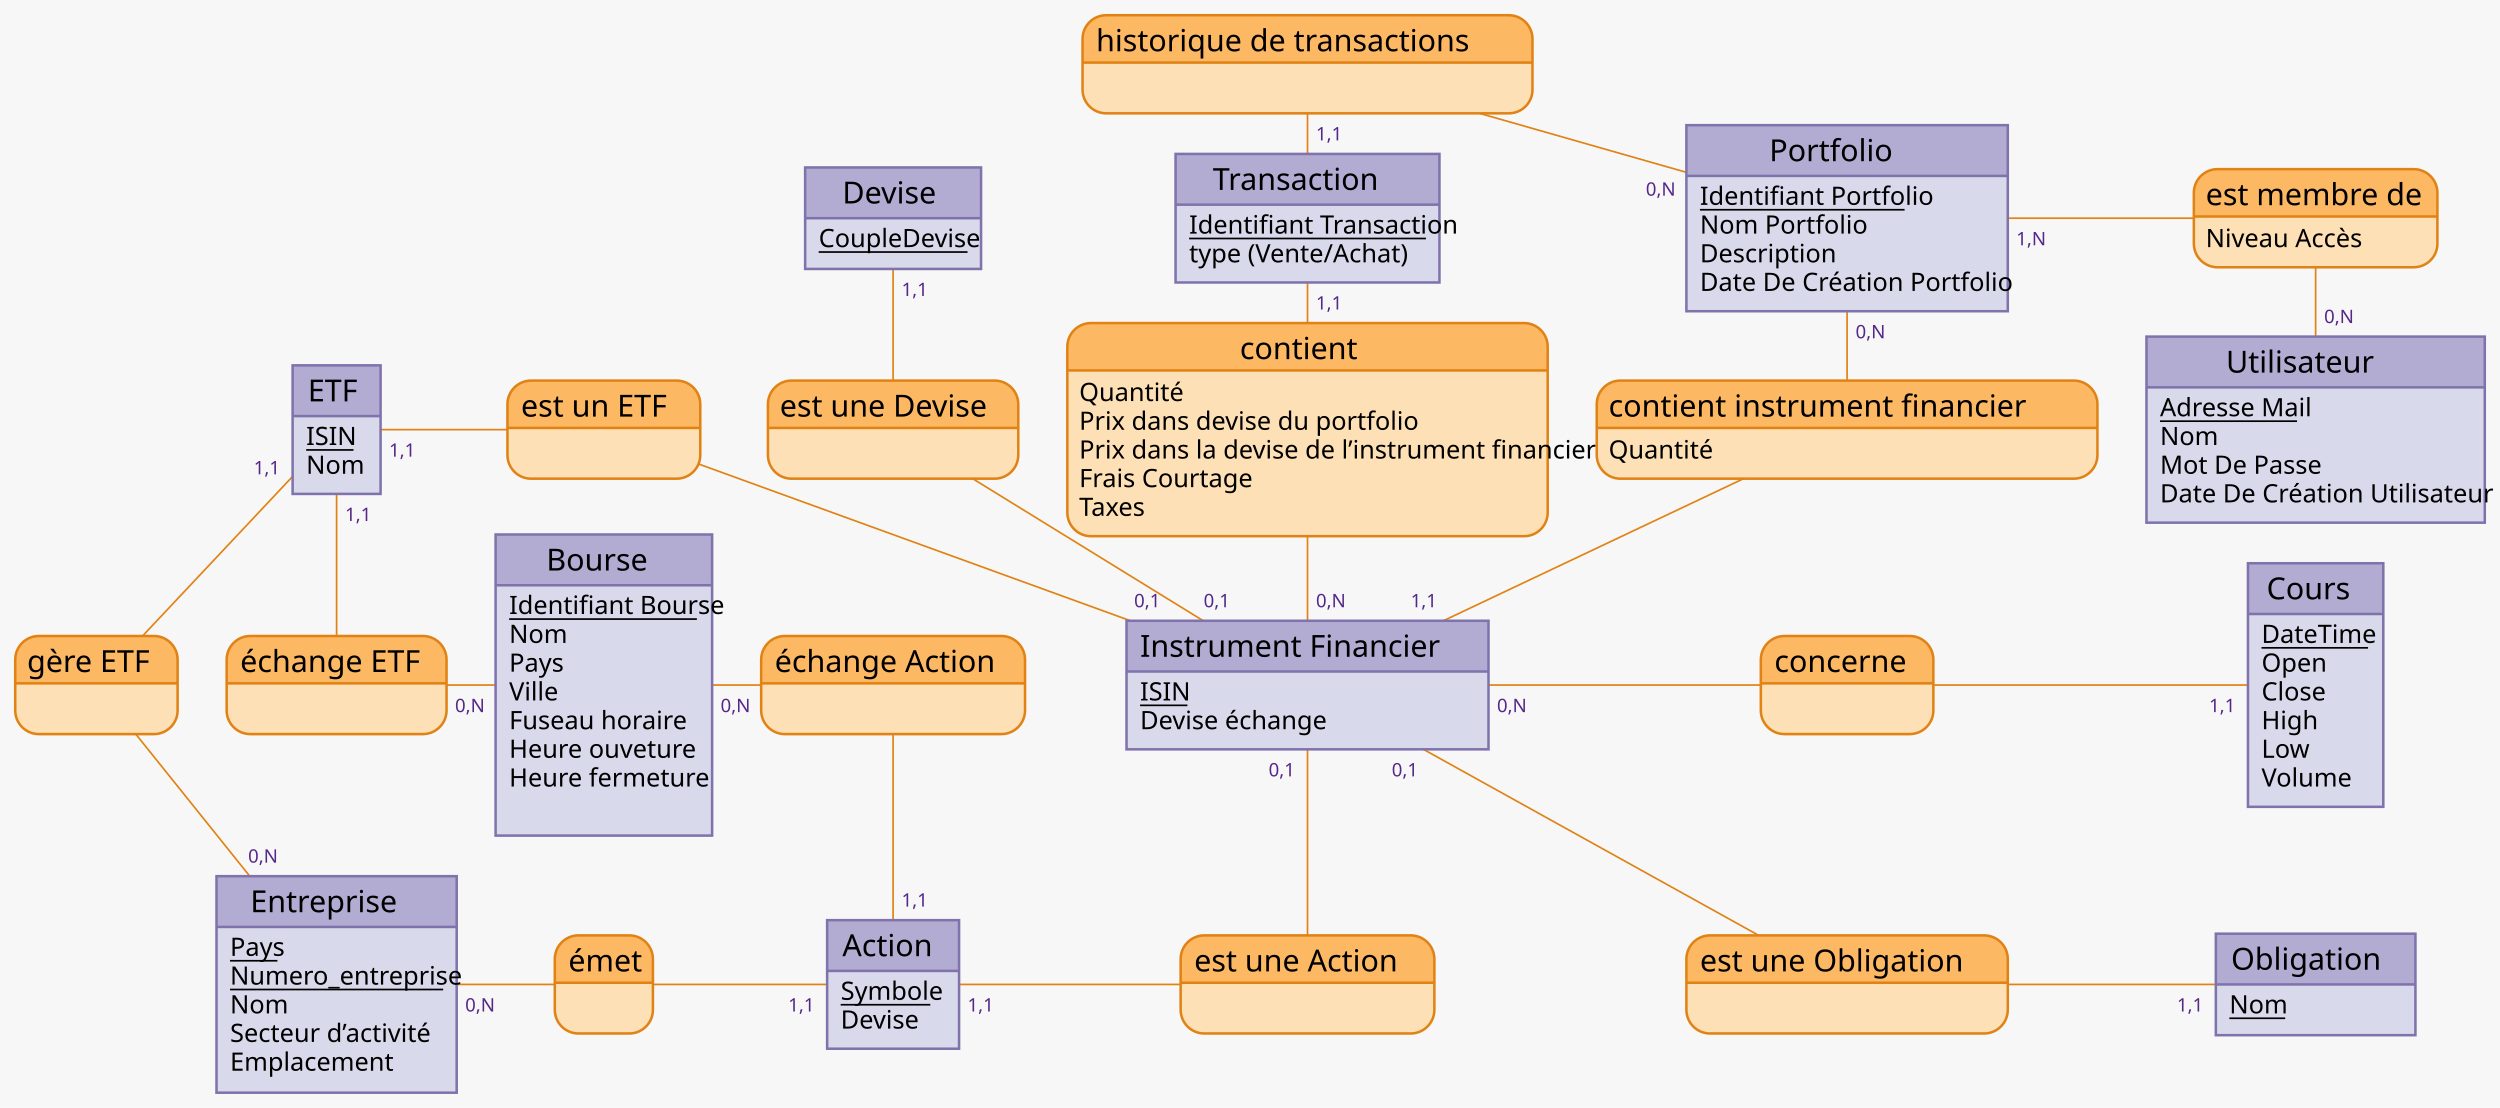
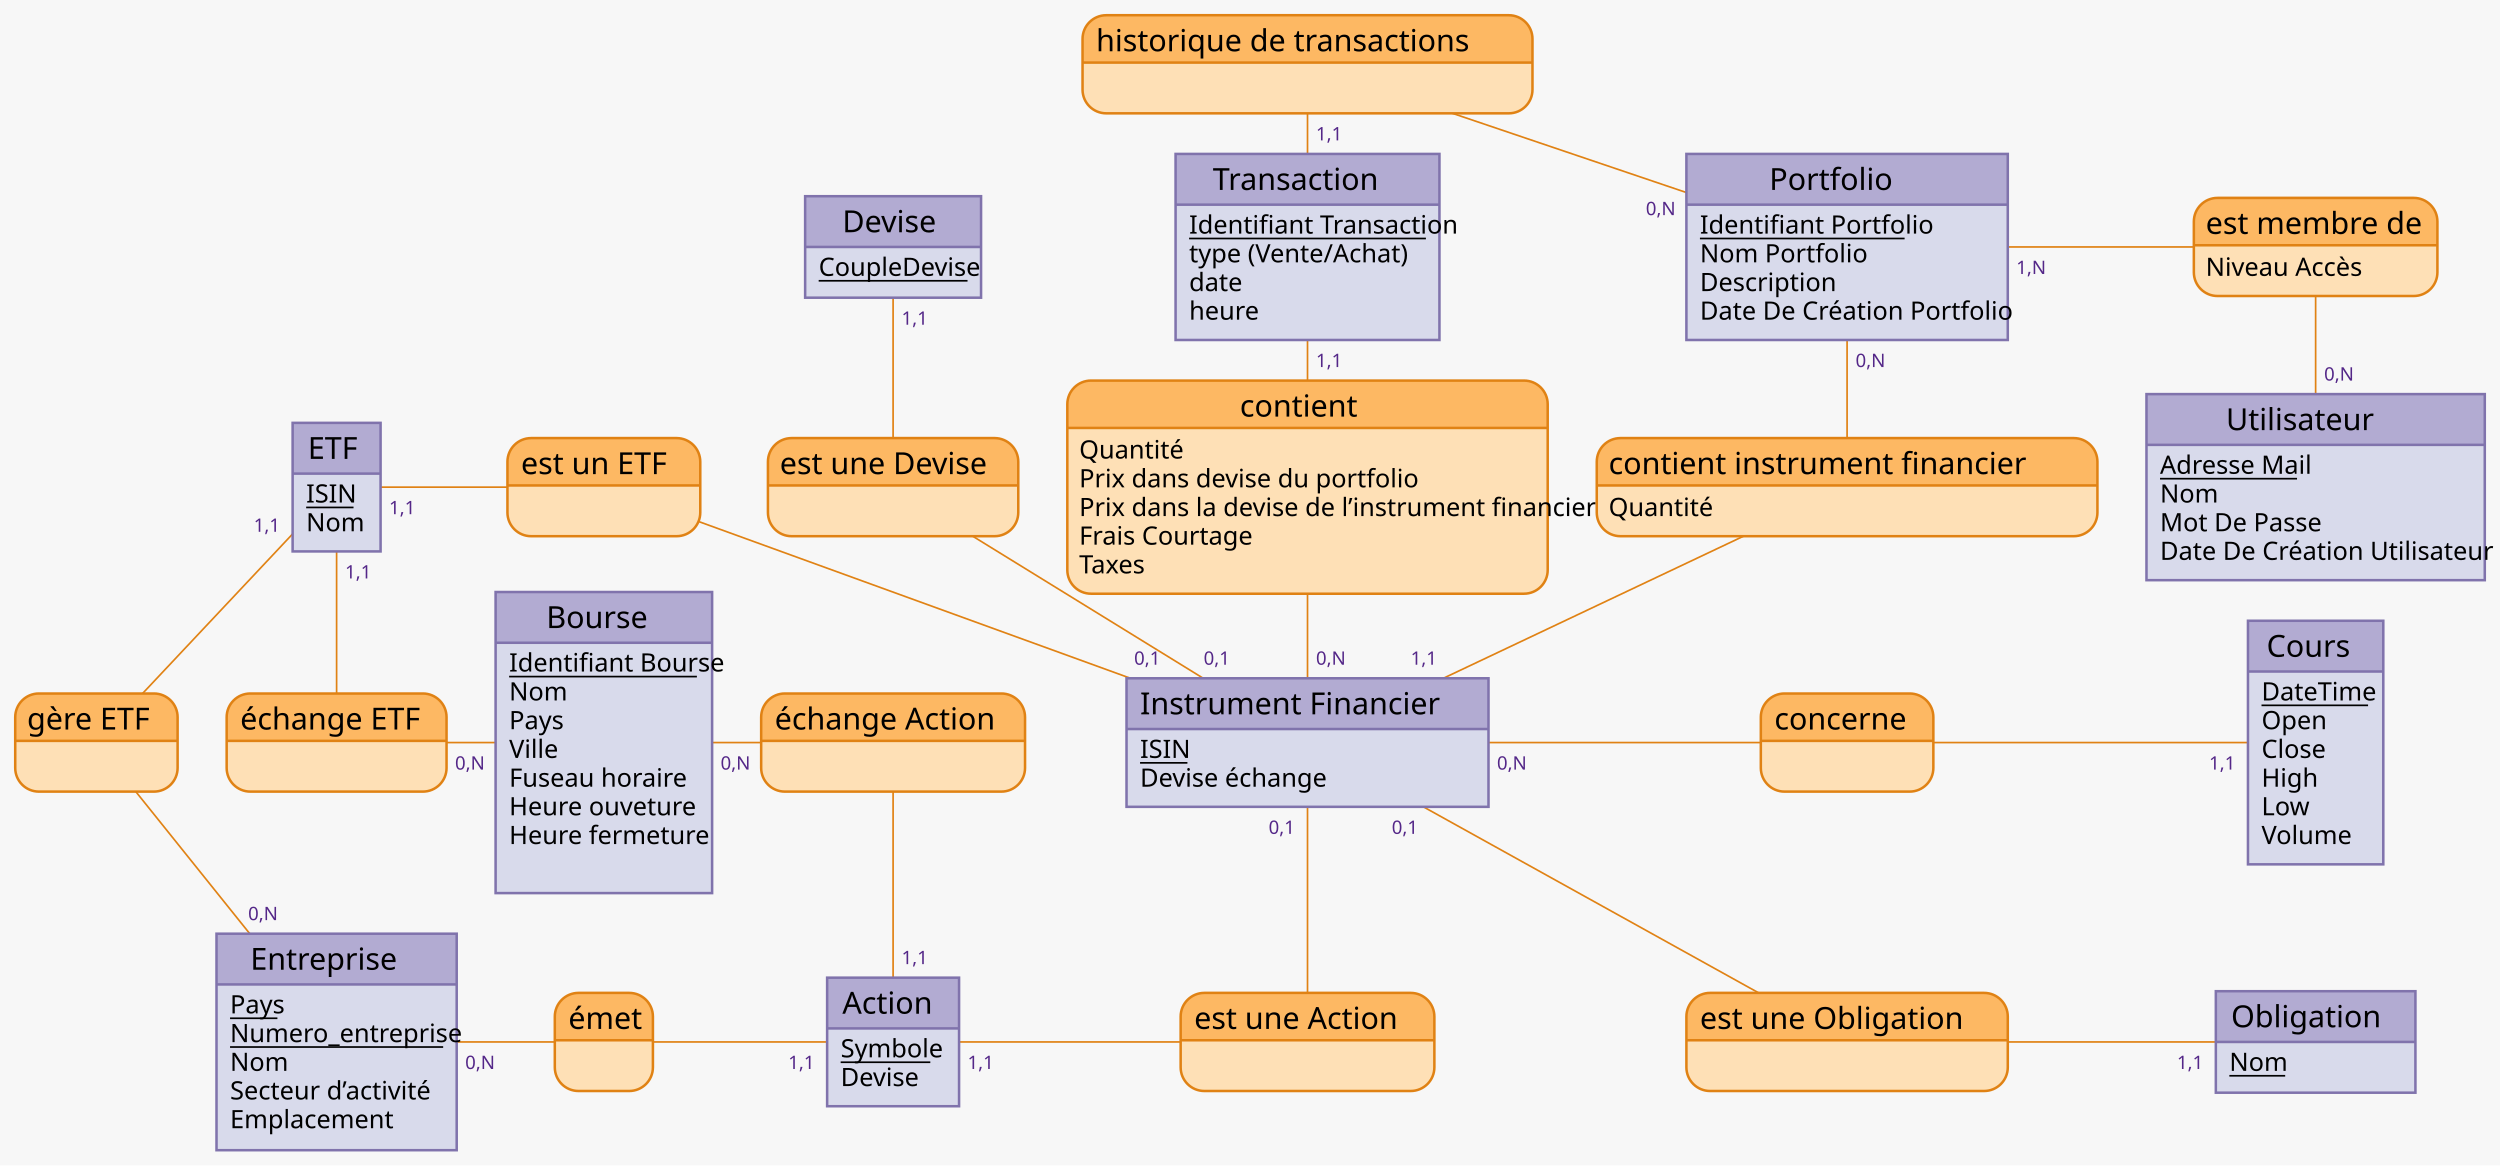
- <svg xmlns="http://www.w3.org/2000/svg" width="1478" height="655" viewBox="0 0 1478 655">
-   <rect x="0" y="0" width="1478" height="655" fill="#f7f7f7" stroke="none" stroke-width="0" />
-   <g>
-     <line x1="1092" y1="129" x2="773" y2="38" stroke="#e08214" stroke-width="1" />
-     <line x1="773" y1="129" x2="773" y2="38" stroke="#e08214" stroke-width="1" />
+ <svg xmlns="http://www.w3.org/2000/svg" width="1478" height="689" viewBox="0 0 1478 689">
+   <rect x="0" y="0" width="1478" height="689" fill="#f7f7f7" stroke="none" stroke-width="0" />
+   <g>
+     <line x1="1092" y1="146" x2="773" y2="38" stroke="#e08214" stroke-width="1" />
+     <line x1="773" y1="146" x2="773" y2="38" stroke="#e08214" stroke-width="1" />
    <g>
      <path d="M892 9 a14 14 90 0 1 14 14 V37 h-266 V23 a14 14 90 0 1 14 -14" fill="#fdb863" stroke="#fdb863" stroke-width="0" />
      <path d="M906 37 v16 a14 14 90 0 1 -14 14 H654 a14 14 90 0 1 -14 -14 V37 H266" fill="#fee0b6" stroke="#fee0b6" stroke-width="0" />
      <rect x="640" y="9" width="266" height="58" fill="none" rx="14" stroke="#e08214" stroke-width="1.5" />
      <line x1="640" y1="37" x2="906" y2="37" stroke="#e08214" stroke-width="1.5" />
      <text x="648" y="30.3" fill="#000000" font-family="Copperplate" font-size="18">historique de transactions</text>
    </g>
-     <text x="973" y="115.69" fill="#542788" font-family="Futura" font-size="11">0,N</text>
+     <text x="973" y="127.2" fill="#542788" font-family="Futura" font-size="11">0,N</text>
    <text x="778" y="83" fill="#542788" font-family="Futura" font-size="11">1,1</text>
  </g>
  <g>
-     <line x1="1369" y1="254" x2="1369" y2="129" stroke="#e08214" stroke-width="1" />
-     <line x1="1092" y1="129" x2="1369" y2="129" stroke="#e08214" stroke-width="1" />
-     <g>
-       <path d="M1427 100 a14 14 90 0 1 14 14 V128 h-144 V114 a14 14 90 0 1 14 -14" fill="#fdb863" stroke="#fdb863" stroke-width="0" />
-       <path d="M1441 128 v16 a14 14 90 0 1 -14 14 H1311 a14 14 90 0 1 -14 -14 V128 H144" fill="#fee0b6" stroke="#fee0b6" stroke-width="0" />
-       <rect x="1297" y="100" width="144" height="58" fill="none" rx="14" stroke="#e08214" stroke-width="1.5" />
-       <line x1="1297" y1="128" x2="1441" y2="128" stroke="#e08214" stroke-width="1.5" />
-       <text x="1304" y="121.3" fill="#000000" font-family="Copperplate" font-size="18">est membre de</text>
-       <text x="1304" y="146.1" fill="#000000" font-family="Gill Sans" font-size="15">Niveau Accès</text>
-     </g>
-     <text x="1374" y="191" fill="#542788" font-family="Futura" font-size="11">0,N</text>
-     <text x="1192" y="145" fill="#542788" font-family="Futura" font-size="11">1,N</text>
-   </g>
-   <g>
-     <line x1="773" y1="405" x2="357" y2="254" stroke="#e08214" stroke-width="1" />
-     <line x1="199" y1="254" x2="357" y2="254" stroke="#e08214" stroke-width="1" />
-     <g>
-       <path d="M400 225 a14 14 90 0 1 14 14 V253 h-114 V239 a14 14 90 0 1 14 -14" fill="#fdb863" stroke="#fdb863" stroke-width="0" />
-       <path d="M414 253 v16 a14 14 90 0 1 -14 14 H314 a14 14 90 0 1 -14 -14 V253 H114" fill="#fee0b6" stroke="#fee0b6" stroke-width="0" />
-       <rect x="300" y="225" width="114" height="58" fill="none" rx="14" stroke="#e08214" stroke-width="1.5" />
-       <line x1="300" y1="253" x2="414" y2="253" stroke="#e08214" stroke-width="1.5" />
-       <text x="308" y="246.3" fill="#000000" font-family="Copperplate" font-size="18">est un ETF</text>
-     </g>
-     <text x="670.47" y="359" fill="#542788" font-family="Futura" font-size="11">0,1</text>
-     <text x="230" y="270" fill="#542788" font-family="Futura" font-size="11">1,1</text>
-   </g>
-   <g>
-     <line x1="773" y1="405" x2="528" y2="254" stroke="#e08214" stroke-width="1" />
-     <line x1="528" y1="129" x2="528" y2="254" stroke="#e08214" stroke-width="1" />
-     <g>
-       <path d="M588 225 a14 14 90 0 1 14 14 V253 h-148 V239 a14 14 90 0 1 14 -14" fill="#fdb863" stroke="#fdb863" stroke-width="0" />
-       <path d="M602 253 v16 a14 14 90 0 1 -14 14 H468 a14 14 90 0 1 -14 -14 V253 H148" fill="#fee0b6" stroke="#fee0b6" stroke-width="0" />
-       <rect x="454" y="225" width="148" height="58" fill="none" rx="14" stroke="#e08214" stroke-width="1.5" />
-       <line x1="454" y1="253" x2="602" y2="253" stroke="#e08214" stroke-width="1.5" />
-       <text x="461" y="246.3" fill="#000000" font-family="Copperplate" font-size="18">est une Devise</text>
-     </g>
-     <text x="711.58" y="359" fill="#542788" font-family="Futura" font-size="11">0,1</text>
-     <text x="533" y="175" fill="#542788" font-family="Futura" font-size="11">1,1</text>
-   </g>
-   <g>
-     <line x1="773" y1="129" x2="773" y2="254" stroke="#e08214" stroke-width="1" />
-     <line x1="773" y1="405" x2="773" y2="254" stroke="#e08214" stroke-width="1" />
-     <g>
-       <path d="M901 191 a14 14 90 0 1 14 14 V219 h-284 V205 a14 14 90 0 1 14 -14" fill="#fdb863" stroke="#fdb863" stroke-width="0" />
-       <path d="M915 219 v84 a14 14 90 0 1 -14 14 H645 a14 14 90 0 1 -14 -14 V219 H284" fill="#fee0b6" stroke="#fee0b6" stroke-width="0" />
-       <rect x="631" y="191" width="284" height="126" fill="none" rx="14" stroke="#e08214" stroke-width="1.5" />
-       <line x1="631" y1="219" x2="915" y2="219" stroke="#e08214" stroke-width="1.5" />
-       <text x="733" y="212.3" fill="#000000" font-family="Copperplate" font-size="18">contient</text>
-       <text x="638" y="237.1" fill="#000000" font-family="Gill Sans" font-size="15">Quantité</text>
-       <text x="638" y="254.1" fill="#000000" font-family="Gill Sans" font-size="15">Prix dans devise du portfolio</text>
-       <text x="638" y="271.1" fill="#000000" font-family="Gill Sans" font-size="15">Prix dans la devise de l’instrument financier</text>
-       <text x="638" y="288" fill="#000000" font-family="Gill Sans" font-size="15">Frais Courtage</text>
-       <text x="638" y="305" fill="#000000" font-family="Gill Sans" font-size="15">Taxes</text>
-     </g>
-     <text x="778" y="183" fill="#542788" font-family="Futura" font-size="11">1,1</text>
-     <text x="778" y="359" fill="#542788" font-family="Futura" font-size="11">0,N</text>
-   </g>
-   <g>
-     <line x1="1092" y1="129" x2="1092" y2="254" stroke="#e08214" stroke-width="1" />
-     <line x1="773" y1="405" x2="1092" y2="254" stroke="#e08214" stroke-width="1" />
-     <g>
-       <path d="M1226 225 a14 14 90 0 1 14 14 V253 h-296 V239 a14 14 90 0 1 14 -14" fill="#fdb863" stroke="#fdb863" stroke-width="0" />
-       <path d="M1240 253 v16 a14 14 90 0 1 -14 14 H958 a14 14 90 0 1 -14 -14 V253 H296" fill="#fee0b6" stroke="#fee0b6" stroke-width="0" />
-       <rect x="944" y="225" width="296" height="58" fill="none" rx="14" stroke="#e08214" stroke-width="1.5" />
-       <line x1="944" y1="253" x2="1240" y2="253" stroke="#e08214" stroke-width="1.5" />
-       <text x="951" y="246.3" fill="#000000" font-family="Copperplate" font-size="18">contient instrument financier</text>
-       <text x="951" y="271.1" fill="#000000" font-family="Gill Sans" font-size="15">Quantité</text>
-     </g>
-     <text x="1097" y="200" fill="#542788" font-family="Futura" font-size="11">0,N</text>
-     <text x="833.98" y="359" fill="#542788" font-family="Futura" font-size="11">1,1</text>
-   </g>
-   <g>
-     <line x1="199" y1="582" x2="57" y2="405" stroke="#e08214" stroke-width="1" />
-     <line x1="199" y1="254" x2="57" y2="405" stroke="#e08214" stroke-width="1" />
-     <g>
-       <path d="M91 376 a14 14 90 0 1 14 14 V404 h-96 V390 a14 14 90 0 1 14 -14" fill="#fdb863" stroke="#fdb863" stroke-width="0" />
-       <path d="M105 404 v16 a14 14 90 0 1 -14 14 H23 a14 14 90 0 1 -14 -14 V404 H96" fill="#fee0b6" stroke="#fee0b6" stroke-width="0" />
-       <rect x="9" y="376" width="96" height="58" fill="none" rx="14" stroke="#e08214" stroke-width="1.5" />
-       <line x1="9" y1="404" x2="105" y2="404" stroke="#e08214" stroke-width="1.5" />
-       <text x="16" y="397.3" fill="#000000" font-family="Copperplate" font-size="18">gère ETF</text>
-     </g>
-     <text x="146.67" y="510" fill="#542788" font-family="Futura" font-size="11">0,N</text>
-     <text x="150" y="280.41" fill="#542788" font-family="Futura" font-size="11">1,1</text>
-   </g>
-   <g>
-     <line x1="357" y1="405" x2="199" y2="405" stroke="#e08214" stroke-width="1" />
-     <line x1="199" y1="254" x2="199" y2="405" stroke="#e08214" stroke-width="1" />
-     <g>
-       <path d="M250 376 a14 14 90 0 1 14 14 V404 h-130 V390 a14 14 90 0 1 14 -14" fill="#fdb863" stroke="#fdb863" stroke-width="0" />
-       <path d="M264 404 v16 a14 14 90 0 1 -14 14 H148 a14 14 90 0 1 -14 -14 V404 H130" fill="#fee0b6" stroke="#fee0b6" stroke-width="0" />
-       <rect x="134" y="376" width="130" height="58" fill="none" rx="14" stroke="#e08214" stroke-width="1.5" />
-       <line x1="134" y1="404" x2="264" y2="404" stroke="#e08214" stroke-width="1.5" />
-       <text x="142" y="397.3" fill="#000000" font-family="Copperplate" font-size="18">échange ETF</text>
-     </g>
-     <text x="269" y="421" fill="#542788" font-family="Futura" font-size="11">0,N</text>
-     <text x="204" y="308" fill="#542788" font-family="Futura" font-size="11">1,1</text>
-   </g>
-   <g>
-     <line x1="357" y1="405" x2="528" y2="405" stroke="#e08214" stroke-width="1" />
-     <line x1="528" y1="582" x2="528" y2="405" stroke="#e08214" stroke-width="1" />
-     <g>
-       <path d="M592 376 a14 14 90 0 1 14 14 V404 h-156 V390 a14 14 90 0 1 14 -14" fill="#fdb863" stroke="#fdb863" stroke-width="0" />
-       <path d="M606 404 v16 a14 14 90 0 1 -14 14 H464 a14 14 90 0 1 -14 -14 V404 H156" fill="#fee0b6" stroke="#fee0b6" stroke-width="0" />
-       <rect x="450" y="376" width="156" height="58" fill="none" rx="14" stroke="#e08214" stroke-width="1.5" />
-       <line x1="450" y1="404" x2="606" y2="404" stroke="#e08214" stroke-width="1.5" />
-       <text x="458" y="397.3" fill="#000000" font-family="Copperplate" font-size="18">échange Action</text>
-     </g>
-     <text x="426" y="421" fill="#542788" font-family="Futura" font-size="11">0,N</text>
-     <text x="533" y="536" fill="#542788" font-family="Futura" font-size="11">1,1</text>
-   </g>
-   <g>
-     <line x1="773" y1="405" x2="1092" y2="405" stroke="#e08214" stroke-width="1" />
-     <line x1="1369" y1="405" x2="1092" y2="405" stroke="#e08214" stroke-width="1" />
-     <g>
-       <path d="M1129 376 a14 14 90 0 1 14 14 V404 h-102 V390 a14 14 90 0 1 14 -14" fill="#fdb863" stroke="#fdb863" stroke-width="0" />
-       <path d="M1143 404 v16 a14 14 90 0 1 -14 14 H1055 a14 14 90 0 1 -14 -14 V404 H102" fill="#fee0b6" stroke="#fee0b6" stroke-width="0" />
-       <rect x="1041" y="376" width="102" height="58" fill="none" rx="14" stroke="#e08214" stroke-width="1.5" />
-       <line x1="1041" y1="404" x2="1143" y2="404" stroke="#e08214" stroke-width="1.5" />
-       <text x="1049" y="397.3" fill="#000000" font-family="Copperplate" font-size="18">concerne</text>
-     </g>
-     <text x="885" y="421" fill="#542788" font-family="Futura" font-size="11">0,N</text>
-     <text x="1306" y="421" fill="#542788" font-family="Futura" font-size="11">1,1</text>
-   </g>
-   <g>
-     <line x1="528" y1="582" x2="357" y2="582" stroke="#e08214" stroke-width="1" />
-     <line x1="199" y1="582" x2="357" y2="582" stroke="#e08214" stroke-width="1" />
-     <g>
-       <path d="M372 553 a14 14 90 0 1 14 14 V581 h-58 V567 a14 14 90 0 1 14 -14" fill="#fdb863" stroke="#fdb863" stroke-width="0" />
-       <path d="M386 581 v16 a14 14 90 0 1 -14 14 H342 a14 14 90 0 1 -14 -14 V581 H58" fill="#fee0b6" stroke="#fee0b6" stroke-width="0" />
-       <rect x="328" y="553" width="58" height="58" fill="none" rx="14" stroke="#e08214" stroke-width="1.5" />
-       <line x1="328" y1="581" x2="386" y2="581" stroke="#e08214" stroke-width="1.5" />
-       <text x="336" y="574.3" fill="#000000" font-family="Copperplate" font-size="18">émet</text>
-     </g>
-     <text x="466" y="598" fill="#542788" font-family="Futura" font-size="11">1,1</text>
-     <text x="275" y="598" fill="#542788" font-family="Futura" font-size="11">0,N</text>
-   </g>
-   <g>
-     <line x1="773" y1="405" x2="773" y2="582" stroke="#e08214" stroke-width="1" />
-     <line x1="528" y1="582" x2="773" y2="582" stroke="#e08214" stroke-width="1" />
-     <g>
-       <path d="M834 553 a14 14 90 0 1 14 14 V581 h-150 V567 a14 14 90 0 1 14 -14" fill="#fdb863" stroke="#fdb863" stroke-width="0" />
-       <path d="M848 581 v16 a14 14 90 0 1 -14 14 H712 a14 14 90 0 1 -14 -14 V581 H150" fill="#fee0b6" stroke="#fee0b6" stroke-width="0" />
-       <rect x="698" y="553" width="150" height="58" fill="none" rx="14" stroke="#e08214" stroke-width="1.5" />
-       <line x1="698" y1="581" x2="848" y2="581" stroke="#e08214" stroke-width="1.5" />
-       <text x="706" y="574.3" fill="#000000" font-family="Copperplate" font-size="18">est une Action</text>
-     </g>
-     <text x="750" y="459" fill="#542788" font-family="Futura" font-size="11">0,1</text>
-     <text x="572" y="598" fill="#542788" font-family="Futura" font-size="11">1,1</text>
-   </g>
-   <g>
-     <line x1="773" y1="405" x2="1092" y2="582" stroke="#e08214" stroke-width="1" />
-     <line x1="1369" y1="582" x2="1092" y2="582" stroke="#e08214" stroke-width="1" />
-     <g>
-       <path d="M1173 553 a14 14 90 0 1 14 14 V581 h-190 V567 a14 14 90 0 1 14 -14" fill="#fdb863" stroke="#fdb863" stroke-width="0" />
-       <path d="M1187 581 v16 a14 14 90 0 1 -14 14 H1011 a14 14 90 0 1 -14 -14 V581 H190" fill="#fee0b6" stroke="#fee0b6" stroke-width="0" />
-       <rect x="997" y="553" width="190" height="58" fill="none" rx="14" stroke="#e08214" stroke-width="1.5" />
-       <line x1="997" y1="581" x2="1187" y2="581" stroke="#e08214" stroke-width="1.5" />
-       <text x="1005" y="574.3" fill="#000000" font-family="Copperplate" font-size="18">est une Obligation</text>
-     </g>
-     <text x="822.8" y="459" fill="#542788" font-family="Futura" font-size="11">0,1</text>
-     <text x="1287" y="598" fill="#542788" font-family="Futura" font-size="11">1,1</text>
-   </g>
-   <g>
-     <g>
-       <rect x="476" y="99" width="104" height="30" fill="#b2abd2" stroke="none" stroke-width="0" opacity="1" />
-       <rect x="476" y="129" width="104" height="30" fill="#d8daeb" stroke="none" stroke-width="0" opacity="1" />
-       <rect x="476" y="99" width="104" height="60" fill="none" stroke="#8073ac" stroke-width="1.5" opacity="1" />
-       <line x1="476" y1="129" x2="580" y2="129" stroke="#8073ac" stroke-width="1.5" />
-     </g>
-     <text x="498" y="120.3" fill="#000000" font-family="Copperplate" font-size="18">Devise</text>
-     <text x="484" y="146.1" fill="#000000" font-family="Gill Sans" font-size="15">CoupleDevise</text>
-     <line x1="484" y1="149" x2="572" y2="149" stroke="#000000" stroke-width="1" />
+     <line x1="1369" y1="288" x2="1369" y2="146" stroke="#e08214" stroke-width="1" />
+     <line x1="1092" y1="146" x2="1369" y2="146" stroke="#e08214" stroke-width="1" />
+     <g>
+       <path d="M1427 117 a14 14 90 0 1 14 14 V145 h-144 V131 a14 14 90 0 1 14 -14" fill="#fdb863" stroke="#fdb863" stroke-width="0" />
+       <path d="M1441 145 v16 a14 14 90 0 1 -14 14 H1311 a14 14 90 0 1 -14 -14 V145 H144" fill="#fee0b6" stroke="#fee0b6" stroke-width="0" />
+       <rect x="1297" y="117" width="144" height="58" fill="none" rx="14" stroke="#e08214" stroke-width="1.5" />
+       <line x1="1297" y1="145" x2="1441" y2="145" stroke="#e08214" stroke-width="1.5" />
+       <text x="1304" y="138.3" fill="#000000" font-family="Copperplate" font-size="18">est membre de</text>
+       <text x="1304" y="163.1" fill="#000000" font-family="Gill Sans" font-size="15">Niveau Accès</text>
+     </g>
+     <text x="1374" y="225" fill="#542788" font-family="Futura" font-size="11">0,N</text>
+     <text x="1192" y="162" fill="#542788" font-family="Futura" font-size="11">1,N</text>
+   </g>
+   <g>
+     <line x1="773" y1="439" x2="357" y2="288" stroke="#e08214" stroke-width="1" />
+     <line x1="199" y1="288" x2="357" y2="288" stroke="#e08214" stroke-width="1" />
+     <g>
+       <path d="M400 259 a14 14 90 0 1 14 14 V287 h-114 V273 a14 14 90 0 1 14 -14" fill="#fdb863" stroke="#fdb863" stroke-width="0" />
+       <path d="M414 287 v16 a14 14 90 0 1 -14 14 H314 a14 14 90 0 1 -14 -14 V287 H114" fill="#fee0b6" stroke="#fee0b6" stroke-width="0" />
+       <rect x="300" y="259" width="114" height="58" fill="none" rx="14" stroke="#e08214" stroke-width="1.5" />
+       <line x1="300" y1="287" x2="414" y2="287" stroke="#e08214" stroke-width="1.5" />
+       <text x="308" y="280.3" fill="#000000" font-family="Copperplate" font-size="18">est un ETF</text>
+     </g>
+     <text x="670.47" y="393" fill="#542788" font-family="Futura" font-size="11">0,1</text>
+     <text x="230" y="304" fill="#542788" font-family="Futura" font-size="11">1,1</text>
+   </g>
+   <g>
+     <line x1="773" y1="439" x2="528" y2="288" stroke="#e08214" stroke-width="1" />
+     <line x1="528" y1="146" x2="528" y2="288" stroke="#e08214" stroke-width="1" />
+     <g>
+       <path d="M588 259 a14 14 90 0 1 14 14 V287 h-148 V273 a14 14 90 0 1 14 -14" fill="#fdb863" stroke="#fdb863" stroke-width="0" />
+       <path d="M602 287 v16 a14 14 90 0 1 -14 14 H468 a14 14 90 0 1 -14 -14 V287 H148" fill="#fee0b6" stroke="#fee0b6" stroke-width="0" />
+       <rect x="454" y="259" width="148" height="58" fill="none" rx="14" stroke="#e08214" stroke-width="1.5" />
+       <line x1="454" y1="287" x2="602" y2="287" stroke="#e08214" stroke-width="1.5" />
+       <text x="461" y="280.3" fill="#000000" font-family="Copperplate" font-size="18">est une Devise</text>
+     </g>
+     <text x="711.58" y="393" fill="#542788" font-family="Futura" font-size="11">0,1</text>
+     <text x="533" y="192" fill="#542788" font-family="Futura" font-size="11">1,1</text>
+   </g>
+   <g>
+     <line x1="773" y1="146" x2="773" y2="288" stroke="#e08214" stroke-width="1" />
+     <line x1="773" y1="439" x2="773" y2="288" stroke="#e08214" stroke-width="1" />
+     <g>
+       <path d="M901 225 a14 14 90 0 1 14 14 V253 h-284 V239 a14 14 90 0 1 14 -14" fill="#fdb863" stroke="#fdb863" stroke-width="0" />
+       <path d="M915 253 v84 a14 14 90 0 1 -14 14 H645 a14 14 90 0 1 -14 -14 V253 H284" fill="#fee0b6" stroke="#fee0b6" stroke-width="0" />
+       <rect x="631" y="225" width="284" height="126" fill="none" rx="14" stroke="#e08214" stroke-width="1.5" />
+       <line x1="631" y1="253" x2="915" y2="253" stroke="#e08214" stroke-width="1.5" />
+       <text x="733" y="246.3" fill="#000000" font-family="Copperplate" font-size="18">contient</text>
+       <text x="638" y="271.1" fill="#000000" font-family="Gill Sans" font-size="15">Quantité</text>
+       <text x="638" y="288.1" fill="#000000" font-family="Gill Sans" font-size="15">Prix dans devise du portfolio</text>
+       <text x="638" y="305.1" fill="#000000" font-family="Gill Sans" font-size="15">Prix dans la devise de l’instrument financier</text>
+       <text x="638" y="322" fill="#000000" font-family="Gill Sans" font-size="15">Frais Courtage</text>
+       <text x="638" y="339" fill="#000000" font-family="Gill Sans" font-size="15">Taxes</text>
+     </g>
+     <text x="778" y="217" fill="#542788" font-family="Futura" font-size="11">1,1</text>
+     <text x="778" y="393" fill="#542788" font-family="Futura" font-size="11">0,N</text>
+   </g>
+   <g>
+     <line x1="1092" y1="146" x2="1092" y2="288" stroke="#e08214" stroke-width="1" />
+     <line x1="773" y1="439" x2="1092" y2="288" stroke="#e08214" stroke-width="1" />
+     <g>
+       <path d="M1226 259 a14 14 90 0 1 14 14 V287 h-296 V273 a14 14 90 0 1 14 -14" fill="#fdb863" stroke="#fdb863" stroke-width="0" />
+       <path d="M1240 287 v16 a14 14 90 0 1 -14 14 H958 a14 14 90 0 1 -14 -14 V287 H296" fill="#fee0b6" stroke="#fee0b6" stroke-width="0" />
+       <rect x="944" y="259" width="296" height="58" fill="none" rx="14" stroke="#e08214" stroke-width="1.5" />
+       <line x1="944" y1="287" x2="1240" y2="287" stroke="#e08214" stroke-width="1.5" />
+       <text x="951" y="280.3" fill="#000000" font-family="Copperplate" font-size="18">contient instrument financier</text>
+       <text x="951" y="305.1" fill="#000000" font-family="Gill Sans" font-size="15">Quantité</text>
+     </g>
+     <text x="1097" y="217" fill="#542788" font-family="Futura" font-size="11">0,N</text>
+     <text x="833.98" y="393" fill="#542788" font-family="Futura" font-size="11">1,1</text>
+   </g>
+   <g>
+     <line x1="199" y1="616" x2="57" y2="439" stroke="#e08214" stroke-width="1" />
+     <line x1="199" y1="288" x2="57" y2="439" stroke="#e08214" stroke-width="1" />
+     <g>
+       <path d="M91 410 a14 14 90 0 1 14 14 V438 h-96 V424 a14 14 90 0 1 14 -14" fill="#fdb863" stroke="#fdb863" stroke-width="0" />
+       <path d="M105 438 v16 a14 14 90 0 1 -14 14 H23 a14 14 90 0 1 -14 -14 V438 H96" fill="#fee0b6" stroke="#fee0b6" stroke-width="0" />
+       <rect x="9" y="410" width="96" height="58" fill="none" rx="14" stroke="#e08214" stroke-width="1.5" />
+       <line x1="9" y1="438" x2="105" y2="438" stroke="#e08214" stroke-width="1.5" />
+       <text x="16" y="431.3" fill="#000000" font-family="Copperplate" font-size="18">gère ETF</text>
+     </g>
+     <text x="146.67" y="544" fill="#542788" font-family="Futura" font-size="11">0,N</text>
+     <text x="150" y="314.41" fill="#542788" font-family="Futura" font-size="11">1,1</text>
+   </g>
+   <g>
+     <line x1="357" y1="439" x2="199" y2="439" stroke="#e08214" stroke-width="1" />
+     <line x1="199" y1="288" x2="199" y2="439" stroke="#e08214" stroke-width="1" />
+     <g>
+       <path d="M250 410 a14 14 90 0 1 14 14 V438 h-130 V424 a14 14 90 0 1 14 -14" fill="#fdb863" stroke="#fdb863" stroke-width="0" />
+       <path d="M264 438 v16 a14 14 90 0 1 -14 14 H148 a14 14 90 0 1 -14 -14 V438 H130" fill="#fee0b6" stroke="#fee0b6" stroke-width="0" />
+       <rect x="134" y="410" width="130" height="58" fill="none" rx="14" stroke="#e08214" stroke-width="1.5" />
+       <line x1="134" y1="438" x2="264" y2="438" stroke="#e08214" stroke-width="1.5" />
+       <text x="142" y="431.3" fill="#000000" font-family="Copperplate" font-size="18">échange ETF</text>
+     </g>
+     <text x="269" y="455" fill="#542788" font-family="Futura" font-size="11">0,N</text>
+     <text x="204" y="342" fill="#542788" font-family="Futura" font-size="11">1,1</text>
+   </g>
+   <g>
+     <line x1="357" y1="439" x2="528" y2="439" stroke="#e08214" stroke-width="1" />
+     <line x1="528" y1="616" x2="528" y2="439" stroke="#e08214" stroke-width="1" />
+     <g>
+       <path d="M592 410 a14 14 90 0 1 14 14 V438 h-156 V424 a14 14 90 0 1 14 -14" fill="#fdb863" stroke="#fdb863" stroke-width="0" />
+       <path d="M606 438 v16 a14 14 90 0 1 -14 14 H464 a14 14 90 0 1 -14 -14 V438 H156" fill="#fee0b6" stroke="#fee0b6" stroke-width="0" />
+       <rect x="450" y="410" width="156" height="58" fill="none" rx="14" stroke="#e08214" stroke-width="1.5" />
+       <line x1="450" y1="438" x2="606" y2="438" stroke="#e08214" stroke-width="1.5" />
+       <text x="458" y="431.3" fill="#000000" font-family="Copperplate" font-size="18">échange Action</text>
+     </g>
+     <text x="426" y="455" fill="#542788" font-family="Futura" font-size="11">0,N</text>
+     <text x="533" y="570" fill="#542788" font-family="Futura" font-size="11">1,1</text>
+   </g>
+   <g>
+     <line x1="773" y1="439" x2="1092" y2="439" stroke="#e08214" stroke-width="1" />
+     <line x1="1369" y1="439" x2="1092" y2="439" stroke="#e08214" stroke-width="1" />
+     <g>
+       <path d="M1129 410 a14 14 90 0 1 14 14 V438 h-102 V424 a14 14 90 0 1 14 -14" fill="#fdb863" stroke="#fdb863" stroke-width="0" />
+       <path d="M1143 438 v16 a14 14 90 0 1 -14 14 H1055 a14 14 90 0 1 -14 -14 V438 H102" fill="#fee0b6" stroke="#fee0b6" stroke-width="0" />
+       <rect x="1041" y="410" width="102" height="58" fill="none" rx="14" stroke="#e08214" stroke-width="1.5" />
+       <line x1="1041" y1="438" x2="1143" y2="438" stroke="#e08214" stroke-width="1.5" />
+       <text x="1049" y="431.3" fill="#000000" font-family="Copperplate" font-size="18">concerne</text>
+     </g>
+     <text x="885" y="455" fill="#542788" font-family="Futura" font-size="11">0,N</text>
+     <text x="1306" y="455" fill="#542788" font-family="Futura" font-size="11">1,1</text>
+   </g>
+   <g>
+     <line x1="528" y1="616" x2="357" y2="616" stroke="#e08214" stroke-width="1" />
+     <line x1="199" y1="616" x2="357" y2="616" stroke="#e08214" stroke-width="1" />
+     <g>
+       <path d="M372 587 a14 14 90 0 1 14 14 V615 h-58 V601 a14 14 90 0 1 14 -14" fill="#fdb863" stroke="#fdb863" stroke-width="0" />
+       <path d="M386 615 v16 a14 14 90 0 1 -14 14 H342 a14 14 90 0 1 -14 -14 V615 H58" fill="#fee0b6" stroke="#fee0b6" stroke-width="0" />
+       <rect x="328" y="587" width="58" height="58" fill="none" rx="14" stroke="#e08214" stroke-width="1.5" />
+       <line x1="328" y1="615" x2="386" y2="615" stroke="#e08214" stroke-width="1.5" />
+       <text x="336" y="608.3" fill="#000000" font-family="Copperplate" font-size="18">émet</text>
+     </g>
+     <text x="466" y="632" fill="#542788" font-family="Futura" font-size="11">1,1</text>
+     <text x="275" y="632" fill="#542788" font-family="Futura" font-size="11">0,N</text>
+   </g>
+   <g>
+     <line x1="773" y1="439" x2="773" y2="616" stroke="#e08214" stroke-width="1" />
+     <line x1="528" y1="616" x2="773" y2="616" stroke="#e08214" stroke-width="1" />
+     <g>
+       <path d="M834 587 a14 14 90 0 1 14 14 V615 h-150 V601 a14 14 90 0 1 14 -14" fill="#fdb863" stroke="#fdb863" stroke-width="0" />
+       <path d="M848 615 v16 a14 14 90 0 1 -14 14 H712 a14 14 90 0 1 -14 -14 V615 H150" fill="#fee0b6" stroke="#fee0b6" stroke-width="0" />
+       <rect x="698" y="587" width="150" height="58" fill="none" rx="14" stroke="#e08214" stroke-width="1.5" />
+       <line x1="698" y1="615" x2="848" y2="615" stroke="#e08214" stroke-width="1.5" />
+       <text x="706" y="608.3" fill="#000000" font-family="Copperplate" font-size="18">est une Action</text>
+     </g>
+     <text x="750" y="493" fill="#542788" font-family="Futura" font-size="11">0,1</text>
+     <text x="572" y="632" fill="#542788" font-family="Futura" font-size="11">1,1</text>
+   </g>
+   <g>
+     <line x1="773" y1="439" x2="1092" y2="616" stroke="#e08214" stroke-width="1" />
+     <line x1="1369" y1="616" x2="1092" y2="616" stroke="#e08214" stroke-width="1" />
+     <g>
+       <path d="M1173 587 a14 14 90 0 1 14 14 V615 h-190 V601 a14 14 90 0 1 14 -14" fill="#fdb863" stroke="#fdb863" stroke-width="0" />
+       <path d="M1187 615 v16 a14 14 90 0 1 -14 14 H1011 a14 14 90 0 1 -14 -14 V615 H190" fill="#fee0b6" stroke="#fee0b6" stroke-width="0" />
+       <rect x="997" y="587" width="190" height="58" fill="none" rx="14" stroke="#e08214" stroke-width="1.5" />
+       <line x1="997" y1="615" x2="1187" y2="615" stroke="#e08214" stroke-width="1.5" />
+       <text x="1005" y="608.3" fill="#000000" font-family="Copperplate" font-size="18">est une Obligation</text>
+     </g>
+     <text x="822.8" y="493" fill="#542788" font-family="Futura" font-size="11">0,1</text>
+     <text x="1287" y="632" fill="#542788" font-family="Futura" font-size="11">1,1</text>
+   </g>
+   <g>
+     <g>
+       <rect x="476" y="116" width="104" height="30" fill="#b2abd2" stroke="none" stroke-width="0" opacity="1" />
+       <rect x="476" y="146" width="104" height="30" fill="#d8daeb" stroke="none" stroke-width="0" opacity="1" />
+       <rect x="476" y="116" width="104" height="60" fill="none" stroke="#8073ac" stroke-width="1.5" opacity="1" />
+       <line x1="476" y1="146" x2="580" y2="146" stroke="#8073ac" stroke-width="1.5" />
+     </g>
+     <text x="498" y="137.3" fill="#000000" font-family="Copperplate" font-size="18">Devise</text>
+     <text x="484" y="163.1" fill="#000000" font-family="Gill Sans" font-size="15">CoupleDevise</text>
+     <line x1="484" y1="166" x2="572" y2="166" stroke="#000000" stroke-width="1" />
  </g>
  <g>
    <g>
      <rect x="695" y="91" width="156" height="30" fill="#b2abd2" stroke="none" stroke-width="0" opacity="1" />
-       <rect x="695" y="121" width="156" height="46" fill="#d8daeb" stroke="none" stroke-width="0" opacity="1" />
-       <rect x="695" y="91" width="156" height="76" fill="none" stroke="#8073ac" stroke-width="1.5" opacity="1" />
+       <rect x="695" y="121" width="156" height="80" fill="#d8daeb" stroke="none" stroke-width="0" opacity="1" />
+       <rect x="695" y="91" width="156" height="110" fill="none" stroke="#8073ac" stroke-width="1.5" opacity="1" />
      <line x1="695" y1="121" x2="851" y2="121" stroke="#8073ac" stroke-width="1.5" />
    </g>
    <text x="717" y="112.3" fill="#000000" font-family="Copperplate" font-size="18">Transaction</text>
    <text x="703" y="138.1" fill="#000000" font-family="Gill Sans" font-size="15">Identifiant Transaction</text>
    <line x1="703" y1="141" x2="843" y2="141" stroke="#000000" stroke-width="1" />
    <text x="703" y="155.1" fill="#000000" font-family="Gill Sans" font-size="15">type (Vente/Achat)</text>
-   </g>
-   <g>
-     <g>
-       <rect x="997" y="74" width="190" height="30" fill="#b2abd2" stroke="none" stroke-width="0" opacity="1" />
-       <rect x="997" y="104" width="190" height="80" fill="#d8daeb" stroke="none" stroke-width="0" opacity="1" />
-       <rect x="997" y="74" width="190" height="110" fill="none" stroke="#8073ac" stroke-width="1.5" opacity="1" />
-       <line x1="997" y1="104" x2="1187" y2="104" stroke="#8073ac" stroke-width="1.5" />
-     </g>
-     <text x="1046" y="95.3" fill="#000000" font-family="Copperplate" font-size="18">Portfolio</text>
-     <text x="1005" y="121.1" fill="#000000" font-family="Gill Sans" font-size="15">Identifiant Portfolio</text>
-     <line x1="1005" y1="124" x2="1126" y2="124" stroke="#000000" stroke-width="1" />
-     <text x="1005" y="138.1" fill="#000000" font-family="Gill Sans" font-size="15">Nom Portfolio</text>
-     <text x="1005" y="155.1" fill="#000000" font-family="Gill Sans" font-size="15">Description</text>
-     <text x="1005" y="172" fill="#000000" font-family="Gill Sans" font-size="15">Date De Création Portfolio</text>
-   </g>
-   <g>
-     <g>
-       <rect x="173" y="216" width="52" height="30" fill="#b2abd2" stroke="none" stroke-width="0" opacity="1" />
-       <rect x="173" y="246" width="52" height="46" fill="#d8daeb" stroke="none" stroke-width="0" opacity="1" />
-       <rect x="173" y="216" width="52" height="76" fill="none" stroke="#8073ac" stroke-width="1.5" opacity="1" />
-       <line x1="173" y1="246" x2="225" y2="246" stroke="#8073ac" stroke-width="1.5" />
-     </g>
-     <text x="182" y="237.3" fill="#000000" font-family="Copperplate" font-size="18">ETF</text>
-     <text x="181" y="263.1" fill="#000000" font-family="Gill Sans" font-size="15">ISIN</text>
-     <line x1="181" y1="266" x2="209" y2="266" stroke="#000000" stroke-width="1" />
-     <text x="181" y="280.1" fill="#000000" font-family="Gill Sans" font-size="15">Nom</text>
-   </g>
-   <g>
-     <g>
-       <rect x="1269" y="199" width="200" height="30" fill="#b2abd2" stroke="none" stroke-width="0" opacity="1" />
-       <rect x="1269" y="229" width="200" height="80" fill="#d8daeb" stroke="none" stroke-width="0" opacity="1" />
-       <rect x="1269" y="199" width="200" height="110" fill="none" stroke="#8073ac" stroke-width="1.5" opacity="1" />
-       <line x1="1269" y1="229" x2="1469" y2="229" stroke="#8073ac" stroke-width="1.5" />
-     </g>
-     <text x="1316" y="220.3" fill="#000000" font-family="Copperplate" font-size="18">Utilisateur</text>
-     <text x="1277" y="246.1" fill="#000000" font-family="Gill Sans" font-size="15">Adresse Mail</text>
-     <line x1="1277" y1="249" x2="1358" y2="249" stroke="#000000" stroke-width="1" />
-     <text x="1277" y="263.1" fill="#000000" font-family="Gill Sans" font-size="15">Nom</text>
-     <text x="1277" y="280.1" fill="#000000" font-family="Gill Sans" font-size="15">Mot De Passe</text>
-     <text x="1277" y="297" fill="#000000" font-family="Gill Sans" font-size="15">Date De Création Utilisateur</text>
-   </g>
-   <g>
-     <g>
-       <rect x="293" y="316" width="128" height="30" fill="#b2abd2" stroke="none" stroke-width="0" opacity="1" />
-       <rect x="293" y="346" width="128" height="148" fill="#d8daeb" stroke="none" stroke-width="0" opacity="1" />
-       <rect x="293" y="316" width="128" height="178" fill="none" stroke="#8073ac" stroke-width="1.5" opacity="1" />
-       <line x1="293" y1="346" x2="421" y2="346" stroke="#8073ac" stroke-width="1.5" />
-     </g>
-     <text x="323" y="337.3" fill="#000000" font-family="Copperplate" font-size="18">Bourse</text>
-     <text x="301" y="363" fill="#000000" font-family="Gill Sans" font-size="15">Identifiant Bourse</text>
-     <line x1="301" y1="366" x2="412" y2="366" stroke="#000000" stroke-width="1" />
-     <text x="301" y="380.1" fill="#000000" font-family="Gill Sans" font-size="15">Nom</text>
-     <text x="301" y="397.1" fill="#000000" font-family="Gill Sans" font-size="15">Pays</text>
-     <text x="301" y="414.1" fill="#000000" font-family="Gill Sans" font-size="15">Ville</text>
-     <text x="301" y="431.1" fill="#000000" font-family="Gill Sans" font-size="15">Fuseau horaire</text>
-     <text x="301" y="448" fill="#000000" font-family="Gill Sans" font-size="15">Heure ouveture</text>
-     <text x="301" y="465" fill="#000000" font-family="Gill Sans" font-size="15">Heure fermeture</text>
-   </g>
-   <g>
-     <g>
-       <rect x="666" y="367" width="214" height="30" fill="#b2abd2" stroke="none" stroke-width="0" opacity="1" />
-       <rect x="666" y="397" width="214" height="46" fill="#d8daeb" stroke="none" stroke-width="0" opacity="1" />
-       <rect x="666" y="367" width="214" height="76" fill="none" stroke="#8073ac" stroke-width="1.5" opacity="1" />
-       <line x1="666" y1="397" x2="880" y2="397" stroke="#8073ac" stroke-width="1.5" />
-     </g>
-     <text x="674" y="388.3" fill="#000000" font-family="Copperplate" font-size="18">Instrument Financier</text>
-     <text x="674" y="414.1" fill="#000000" font-family="Gill Sans" font-size="15">ISIN</text>
-     <line x1="674" y1="417" x2="702" y2="417" stroke="#000000" stroke-width="1" />
-     <text x="674" y="431.1" fill="#000000" font-family="Gill Sans" font-size="15">Devise échange</text>
-   </g>
-   <g>
-     <g>
-       <rect x="1329" y="333" width="80" height="30" fill="#b2abd2" stroke="none" stroke-width="0" opacity="1" />
-       <rect x="1329" y="363" width="80" height="114" fill="#d8daeb" stroke="none" stroke-width="0" opacity="1" />
-       <rect x="1329" y="333" width="80" height="144" fill="none" stroke="#8073ac" stroke-width="1.5" opacity="1" />
-       <line x1="1329" y1="363" x2="1409" y2="363" stroke="#8073ac" stroke-width="1.5" />
-     </g>
-     <text x="1340" y="354.3" fill="#000000" font-family="Copperplate" font-size="18">Cours</text>
-     <text x="1337" y="380.1" fill="#000000" font-family="Gill Sans" font-size="15">DateTime</text>
-     <line x1="1337" y1="383" x2="1400" y2="383" stroke="#000000" stroke-width="1" />
-     <text x="1337" y="397.1" fill="#000000" font-family="Gill Sans" font-size="15">Open</text>
-     <text x="1337" y="414.1" fill="#000000" font-family="Gill Sans" font-size="15">Close</text>
-     <text x="1337" y="431.1" fill="#000000" font-family="Gill Sans" font-size="15">High</text>
-     <text x="1337" y="448" fill="#000000" font-family="Gill Sans" font-size="15">Low</text>
-     <text x="1337" y="465" fill="#000000" font-family="Gill Sans" font-size="15">Volume</text>
-   </g>
-   <g>
-     <g>
-       <rect x="128" y="518" width="142" height="30" fill="#b2abd2" stroke="none" stroke-width="0" opacity="1" />
-       <rect x="128" y="548" width="142" height="98" fill="#d8daeb" stroke="none" stroke-width="0" opacity="1" />
-       <rect x="128" y="518" width="142" height="128" fill="none" stroke="#8073ac" stroke-width="1.5" opacity="1" />
-       <line x1="128" y1="548" x2="270" y2="548" stroke="#8073ac" stroke-width="1.5" />
-     </g>
-     <text x="148" y="539.3" fill="#000000" font-family="Copperplate" font-size="18">Entreprise</text>
-     <text x="136" y="565.1" fill="#000000" font-family="Gill Sans" font-size="15">Pays</text>
-     <line x1="136" y1="568" x2="164" y2="568" stroke="#000000" stroke-width="1" />
-     <text x="136" y="582.1" fill="#000000" font-family="Gill Sans" font-size="15">Numero_entreprise</text>
-     <line x1="136" y1="585" x2="262" y2="585" stroke="#000000" stroke-width="1" />
-     <text x="136" y="599.1" fill="#000000" font-family="Gill Sans" font-size="15">Nom</text>
-     <text x="136" y="616" fill="#000000" font-family="Gill Sans" font-size="15">Secteur d’activité</text>
-     <text x="136" y="633" fill="#000000" font-family="Gill Sans" font-size="15">Emplacement</text>
-   </g>
-   <g>
-     <g>
-       <rect x="489" y="544" width="78" height="30" fill="#b2abd2" stroke="none" stroke-width="0" opacity="1" />
-       <rect x="489" y="574" width="78" height="46" fill="#d8daeb" stroke="none" stroke-width="0" opacity="1" />
-       <rect x="489" y="544" width="78" height="76" fill="none" stroke="#8073ac" stroke-width="1.5" opacity="1" />
-       <line x1="489" y1="574" x2="567" y2="574" stroke="#8073ac" stroke-width="1.5" />
-     </g>
-     <text x="498" y="565.3" fill="#000000" font-family="Copperplate" font-size="18">Action</text>
-     <text x="497" y="591.1" fill="#000000" font-family="Gill Sans" font-size="15">Symbole</text>
-     <line x1="497" y1="594" x2="550" y2="594" stroke="#000000" stroke-width="1" />
-     <text x="497" y="608.1" fill="#000000" font-family="Gill Sans" font-size="15">Devise</text>
-   </g>
-   <g>
-     <g>
-       <rect x="1310" y="552" width="118" height="30" fill="#b2abd2" stroke="none" stroke-width="0" opacity="1" />
-       <rect x="1310" y="582" width="118" height="30" fill="#d8daeb" stroke="none" stroke-width="0" opacity="1" />
-       <rect x="1310" y="552" width="118" height="60" fill="none" stroke="#8073ac" stroke-width="1.5" opacity="1" />
-       <line x1="1310" y1="582" x2="1428" y2="582" stroke="#8073ac" stroke-width="1.5" />
-     </g>
-     <text x="1319" y="573.3" fill="#000000" font-family="Copperplate" font-size="18">Obligation</text>
-     <text x="1318" y="599.1" fill="#000000" font-family="Gill Sans" font-size="15">Nom</text>
-     <line x1="1318" y1="602" x2="1351" y2="602" stroke="#000000" stroke-width="1" />
+     <text x="703" y="172.1" fill="#000000" font-family="Gill Sans" font-size="15">date</text>
+     <text x="703" y="189" fill="#000000" font-family="Gill Sans" font-size="15">heure</text>
+   </g>
+   <g>
+     <g>
+       <rect x="997" y="91" width="190" height="30" fill="#b2abd2" stroke="none" stroke-width="0" opacity="1" />
+       <rect x="997" y="121" width="190" height="80" fill="#d8daeb" stroke="none" stroke-width="0" opacity="1" />
+       <rect x="997" y="91" width="190" height="110" fill="none" stroke="#8073ac" stroke-width="1.5" opacity="1" />
+       <line x1="997" y1="121" x2="1187" y2="121" stroke="#8073ac" stroke-width="1.5" />
+     </g>
+     <text x="1046" y="112.3" fill="#000000" font-family="Copperplate" font-size="18">Portfolio</text>
+     <text x="1005" y="138.1" fill="#000000" font-family="Gill Sans" font-size="15">Identifiant Portfolio</text>
+     <line x1="1005" y1="141" x2="1126" y2="141" stroke="#000000" stroke-width="1" />
+     <text x="1005" y="155.1" fill="#000000" font-family="Gill Sans" font-size="15">Nom Portfolio</text>
+     <text x="1005" y="172.1" fill="#000000" font-family="Gill Sans" font-size="15">Description</text>
+     <text x="1005" y="189" fill="#000000" font-family="Gill Sans" font-size="15">Date De Création Portfolio</text>
+   </g>
+   <g>
+     <g>
+       <rect x="173" y="250" width="52" height="30" fill="#b2abd2" stroke="none" stroke-width="0" opacity="1" />
+       <rect x="173" y="280" width="52" height="46" fill="#d8daeb" stroke="none" stroke-width="0" opacity="1" />
+       <rect x="173" y="250" width="52" height="76" fill="none" stroke="#8073ac" stroke-width="1.5" opacity="1" />
+       <line x1="173" y1="280" x2="225" y2="280" stroke="#8073ac" stroke-width="1.5" />
+     </g>
+     <text x="182" y="271.3" fill="#000000" font-family="Copperplate" font-size="18">ETF</text>
+     <text x="181" y="297.1" fill="#000000" font-family="Gill Sans" font-size="15">ISIN</text>
+     <line x1="181" y1="300" x2="209" y2="300" stroke="#000000" stroke-width="1" />
+     <text x="181" y="314.1" fill="#000000" font-family="Gill Sans" font-size="15">Nom</text>
+   </g>
+   <g>
+     <g>
+       <rect x="1269" y="233" width="200" height="30" fill="#b2abd2" stroke="none" stroke-width="0" opacity="1" />
+       <rect x="1269" y="263" width="200" height="80" fill="#d8daeb" stroke="none" stroke-width="0" opacity="1" />
+       <rect x="1269" y="233" width="200" height="110" fill="none" stroke="#8073ac" stroke-width="1.5" opacity="1" />
+       <line x1="1269" y1="263" x2="1469" y2="263" stroke="#8073ac" stroke-width="1.5" />
+     </g>
+     <text x="1316" y="254.3" fill="#000000" font-family="Copperplate" font-size="18">Utilisateur</text>
+     <text x="1277" y="280.1" fill="#000000" font-family="Gill Sans" font-size="15">Adresse Mail</text>
+     <line x1="1277" y1="283" x2="1358" y2="283" stroke="#000000" stroke-width="1" />
+     <text x="1277" y="297.1" fill="#000000" font-family="Gill Sans" font-size="15">Nom</text>
+     <text x="1277" y="314.1" fill="#000000" font-family="Gill Sans" font-size="15">Mot De Passe</text>
+     <text x="1277" y="331" fill="#000000" font-family="Gill Sans" font-size="15">Date De Création Utilisateur</text>
+   </g>
+   <g>
+     <g>
+       <rect x="293" y="350" width="128" height="30" fill="#b2abd2" stroke="none" stroke-width="0" opacity="1" />
+       <rect x="293" y="380" width="128" height="148" fill="#d8daeb" stroke="none" stroke-width="0" opacity="1" />
+       <rect x="293" y="350" width="128" height="178" fill="none" stroke="#8073ac" stroke-width="1.5" opacity="1" />
+       <line x1="293" y1="380" x2="421" y2="380" stroke="#8073ac" stroke-width="1.5" />
+     </g>
+     <text x="323" y="371.3" fill="#000000" font-family="Copperplate" font-size="18">Bourse</text>
+     <text x="301" y="397" fill="#000000" font-family="Gill Sans" font-size="15">Identifiant Bourse</text>
+     <line x1="301" y1="400" x2="412" y2="400" stroke="#000000" stroke-width="1" />
+     <text x="301" y="414.1" fill="#000000" font-family="Gill Sans" font-size="15">Nom</text>
+     <text x="301" y="431.1" fill="#000000" font-family="Gill Sans" font-size="15">Pays</text>
+     <text x="301" y="448.1" fill="#000000" font-family="Gill Sans" font-size="15">Ville</text>
+     <text x="301" y="465.1" fill="#000000" font-family="Gill Sans" font-size="15">Fuseau horaire</text>
+     <text x="301" y="482" fill="#000000" font-family="Gill Sans" font-size="15">Heure ouveture</text>
+     <text x="301" y="499" fill="#000000" font-family="Gill Sans" font-size="15">Heure fermeture</text>
+   </g>
+   <g>
+     <g>
+       <rect x="666" y="401" width="214" height="30" fill="#b2abd2" stroke="none" stroke-width="0" opacity="1" />
+       <rect x="666" y="431" width="214" height="46" fill="#d8daeb" stroke="none" stroke-width="0" opacity="1" />
+       <rect x="666" y="401" width="214" height="76" fill="none" stroke="#8073ac" stroke-width="1.5" opacity="1" />
+       <line x1="666" y1="431" x2="880" y2="431" stroke="#8073ac" stroke-width="1.5" />
+     </g>
+     <text x="674" y="422.3" fill="#000000" font-family="Copperplate" font-size="18">Instrument Financier</text>
+     <text x="674" y="448.1" fill="#000000" font-family="Gill Sans" font-size="15">ISIN</text>
+     <line x1="674" y1="451" x2="702" y2="451" stroke="#000000" stroke-width="1" />
+     <text x="674" y="465.1" fill="#000000" font-family="Gill Sans" font-size="15">Devise échange</text>
+   </g>
+   <g>
+     <g>
+       <rect x="1329" y="367" width="80" height="30" fill="#b2abd2" stroke="none" stroke-width="0" opacity="1" />
+       <rect x="1329" y="397" width="80" height="114" fill="#d8daeb" stroke="none" stroke-width="0" opacity="1" />
+       <rect x="1329" y="367" width="80" height="144" fill="none" stroke="#8073ac" stroke-width="1.5" opacity="1" />
+       <line x1="1329" y1="397" x2="1409" y2="397" stroke="#8073ac" stroke-width="1.5" />
+     </g>
+     <text x="1340" y="388.3" fill="#000000" font-family="Copperplate" font-size="18">Cours</text>
+     <text x="1337" y="414.1" fill="#000000" font-family="Gill Sans" font-size="15">DateTime</text>
+     <line x1="1337" y1="417" x2="1400" y2="417" stroke="#000000" stroke-width="1" />
+     <text x="1337" y="431.1" fill="#000000" font-family="Gill Sans" font-size="15">Open</text>
+     <text x="1337" y="448.1" fill="#000000" font-family="Gill Sans" font-size="15">Close</text>
+     <text x="1337" y="465.1" fill="#000000" font-family="Gill Sans" font-size="15">High</text>
+     <text x="1337" y="482" fill="#000000" font-family="Gill Sans" font-size="15">Low</text>
+     <text x="1337" y="499" fill="#000000" font-family="Gill Sans" font-size="15">Volume</text>
+   </g>
+   <g>
+     <g>
+       <rect x="128" y="552" width="142" height="30" fill="#b2abd2" stroke="none" stroke-width="0" opacity="1" />
+       <rect x="128" y="582" width="142" height="98" fill="#d8daeb" stroke="none" stroke-width="0" opacity="1" />
+       <rect x="128" y="552" width="142" height="128" fill="none" stroke="#8073ac" stroke-width="1.5" opacity="1" />
+       <line x1="128" y1="582" x2="270" y2="582" stroke="#8073ac" stroke-width="1.5" />
+     </g>
+     <text x="148" y="573.3" fill="#000000" font-family="Copperplate" font-size="18">Entreprise</text>
+     <text x="136" y="599.1" fill="#000000" font-family="Gill Sans" font-size="15">Pays</text>
+     <line x1="136" y1="602" x2="164" y2="602" stroke="#000000" stroke-width="1" />
+     <text x="136" y="616.1" fill="#000000" font-family="Gill Sans" font-size="15">Numero_entreprise</text>
+     <line x1="136" y1="619" x2="262" y2="619" stroke="#000000" stroke-width="1" />
+     <text x="136" y="633.1" fill="#000000" font-family="Gill Sans" font-size="15">Nom</text>
+     <text x="136" y="650" fill="#000000" font-family="Gill Sans" font-size="15">Secteur d’activité</text>
+     <text x="136" y="667" fill="#000000" font-family="Gill Sans" font-size="15">Emplacement</text>
+   </g>
+   <g>
+     <g>
+       <rect x="489" y="578" width="78" height="30" fill="#b2abd2" stroke="none" stroke-width="0" opacity="1" />
+       <rect x="489" y="608" width="78" height="46" fill="#d8daeb" stroke="none" stroke-width="0" opacity="1" />
+       <rect x="489" y="578" width="78" height="76" fill="none" stroke="#8073ac" stroke-width="1.5" opacity="1" />
+       <line x1="489" y1="608" x2="567" y2="608" stroke="#8073ac" stroke-width="1.5" />
+     </g>
+     <text x="498" y="599.3" fill="#000000" font-family="Copperplate" font-size="18">Action</text>
+     <text x="497" y="625.1" fill="#000000" font-family="Gill Sans" font-size="15">Symbole</text>
+     <line x1="497" y1="628" x2="550" y2="628" stroke="#000000" stroke-width="1" />
+     <text x="497" y="642.1" fill="#000000" font-family="Gill Sans" font-size="15">Devise</text>
+   </g>
+   <g>
+     <g>
+       <rect x="1310" y="586" width="118" height="30" fill="#b2abd2" stroke="none" stroke-width="0" opacity="1" />
+       <rect x="1310" y="616" width="118" height="30" fill="#d8daeb" stroke="none" stroke-width="0" opacity="1" />
+       <rect x="1310" y="586" width="118" height="60" fill="none" stroke="#8073ac" stroke-width="1.5" opacity="1" />
+       <line x1="1310" y1="616" x2="1428" y2="616" stroke="#8073ac" stroke-width="1.5" />
+     </g>
+     <text x="1319" y="607.3" fill="#000000" font-family="Copperplate" font-size="18">Obligation</text>
+     <text x="1318" y="633.1" fill="#000000" font-family="Gill Sans" font-size="15">Nom</text>
+     <line x1="1318" y1="636" x2="1351" y2="636" stroke="#000000" stroke-width="1" />
  </g>
</svg>
